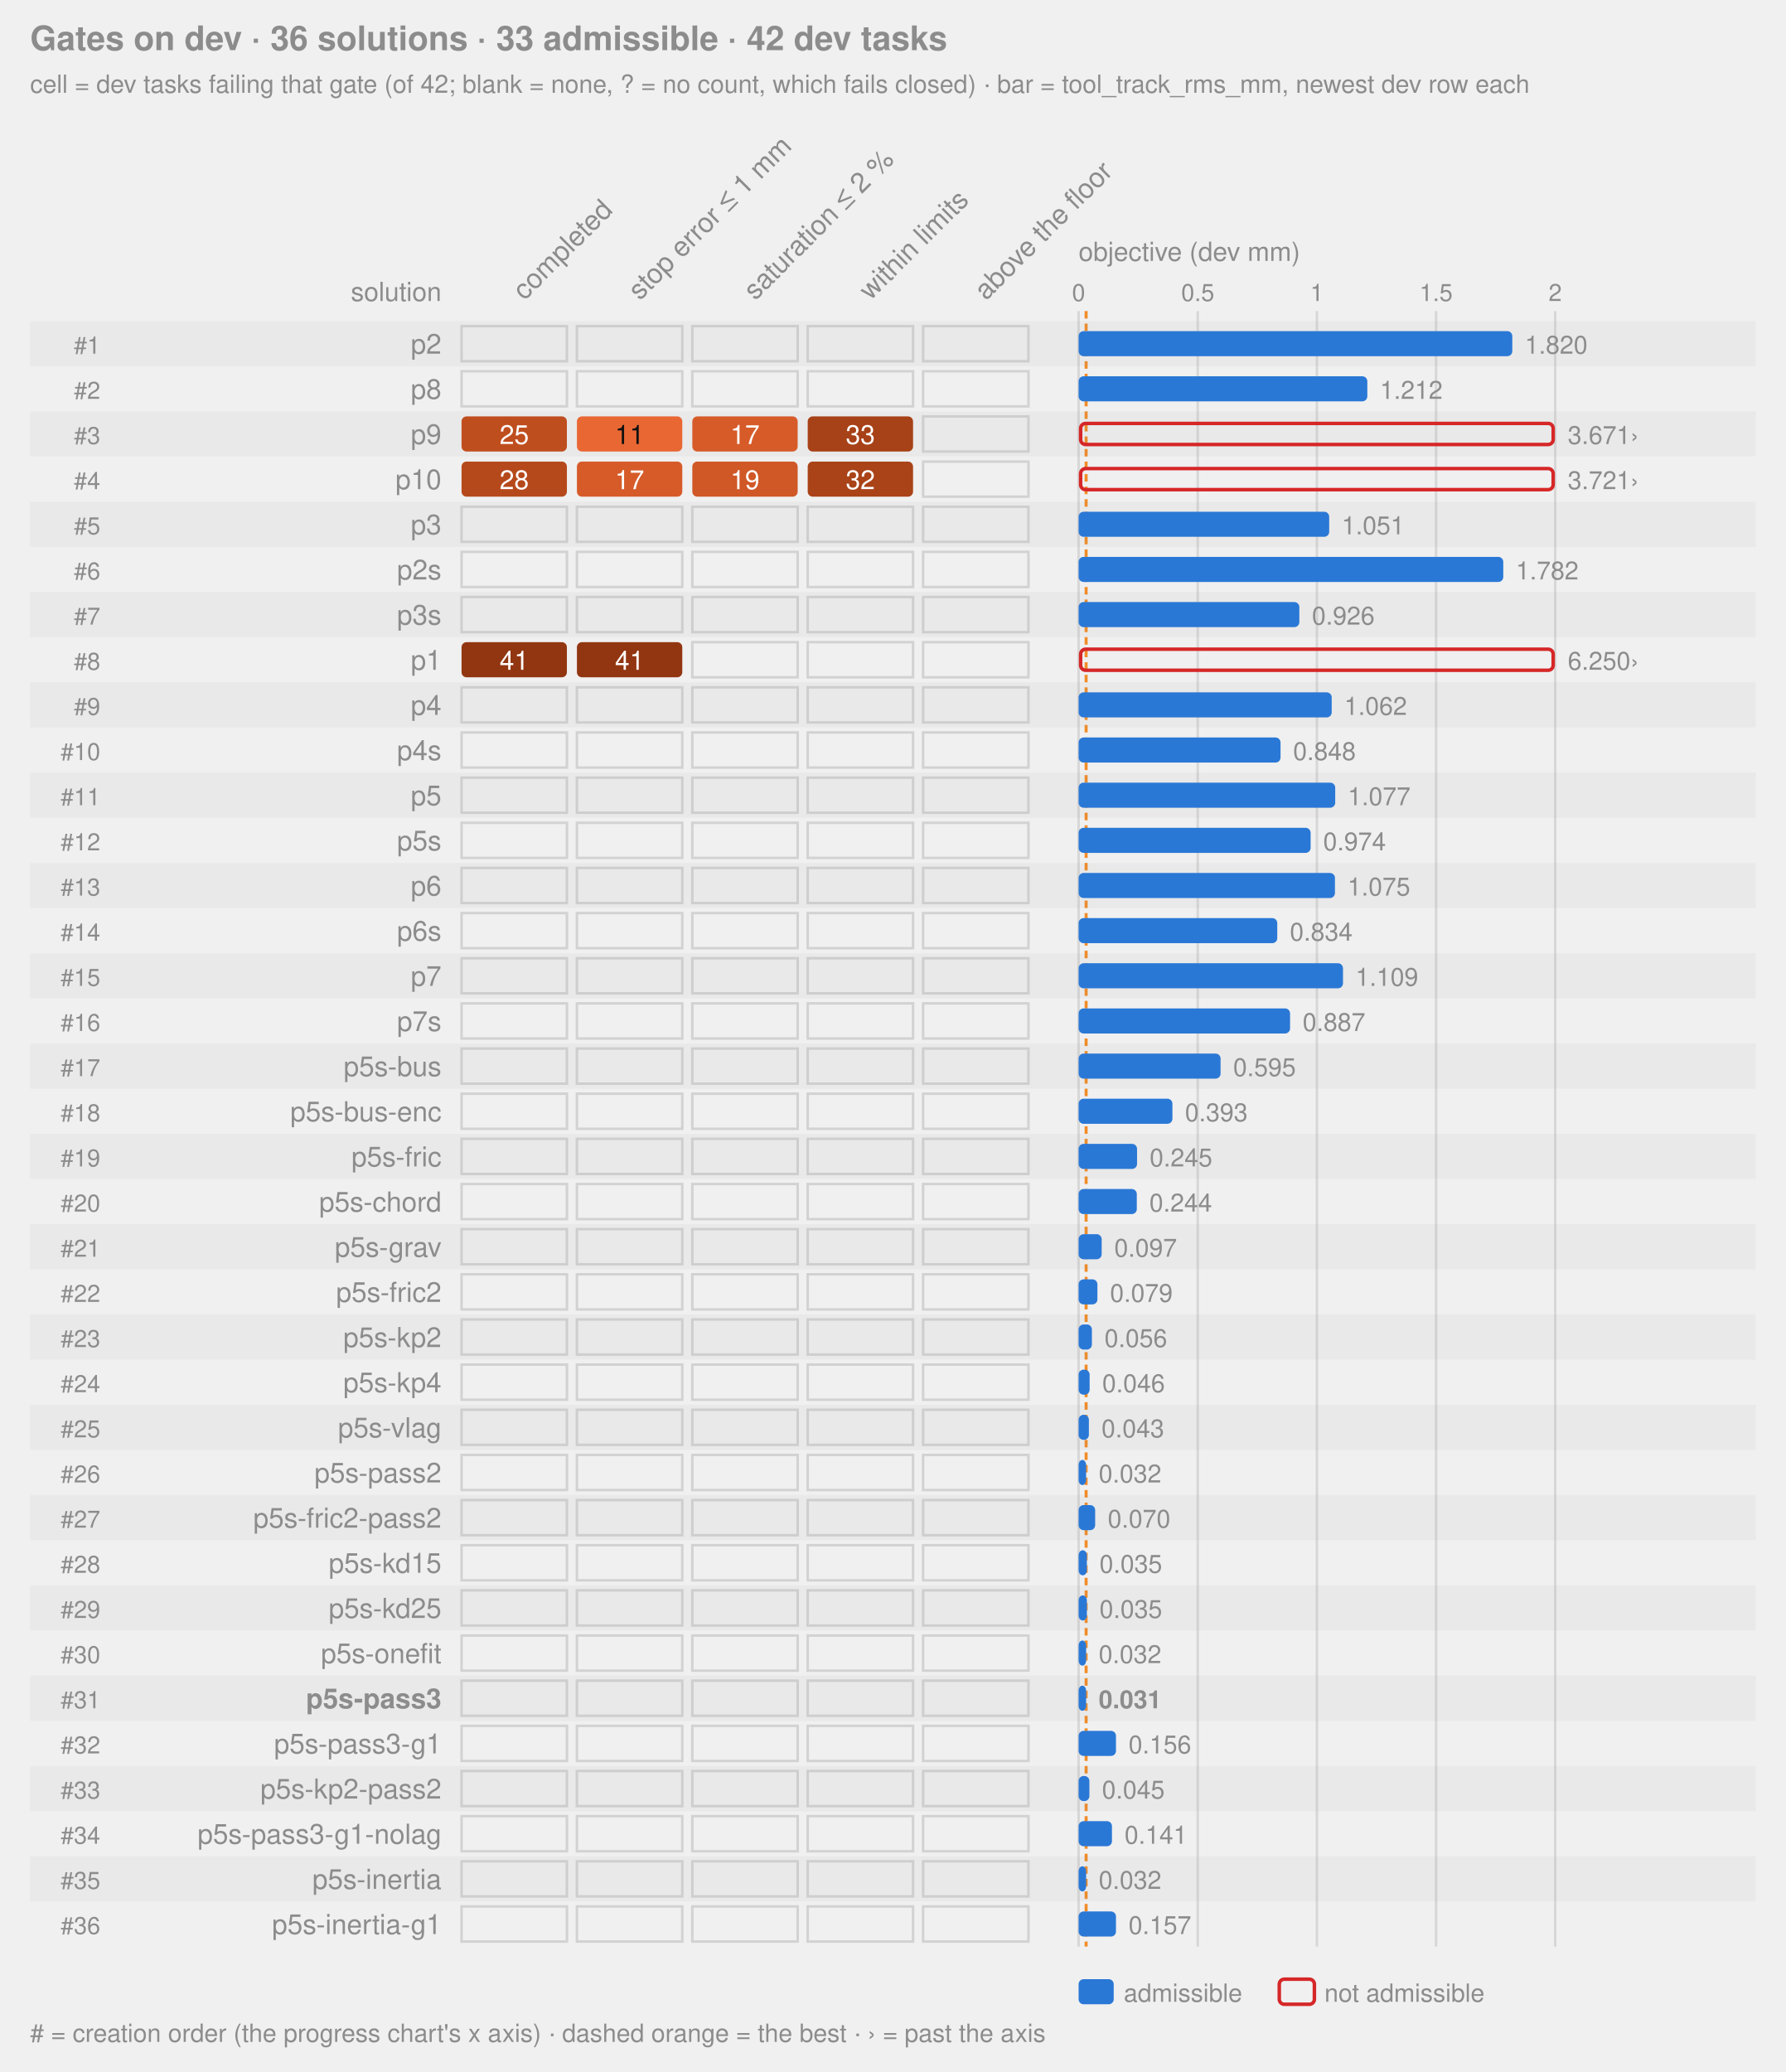
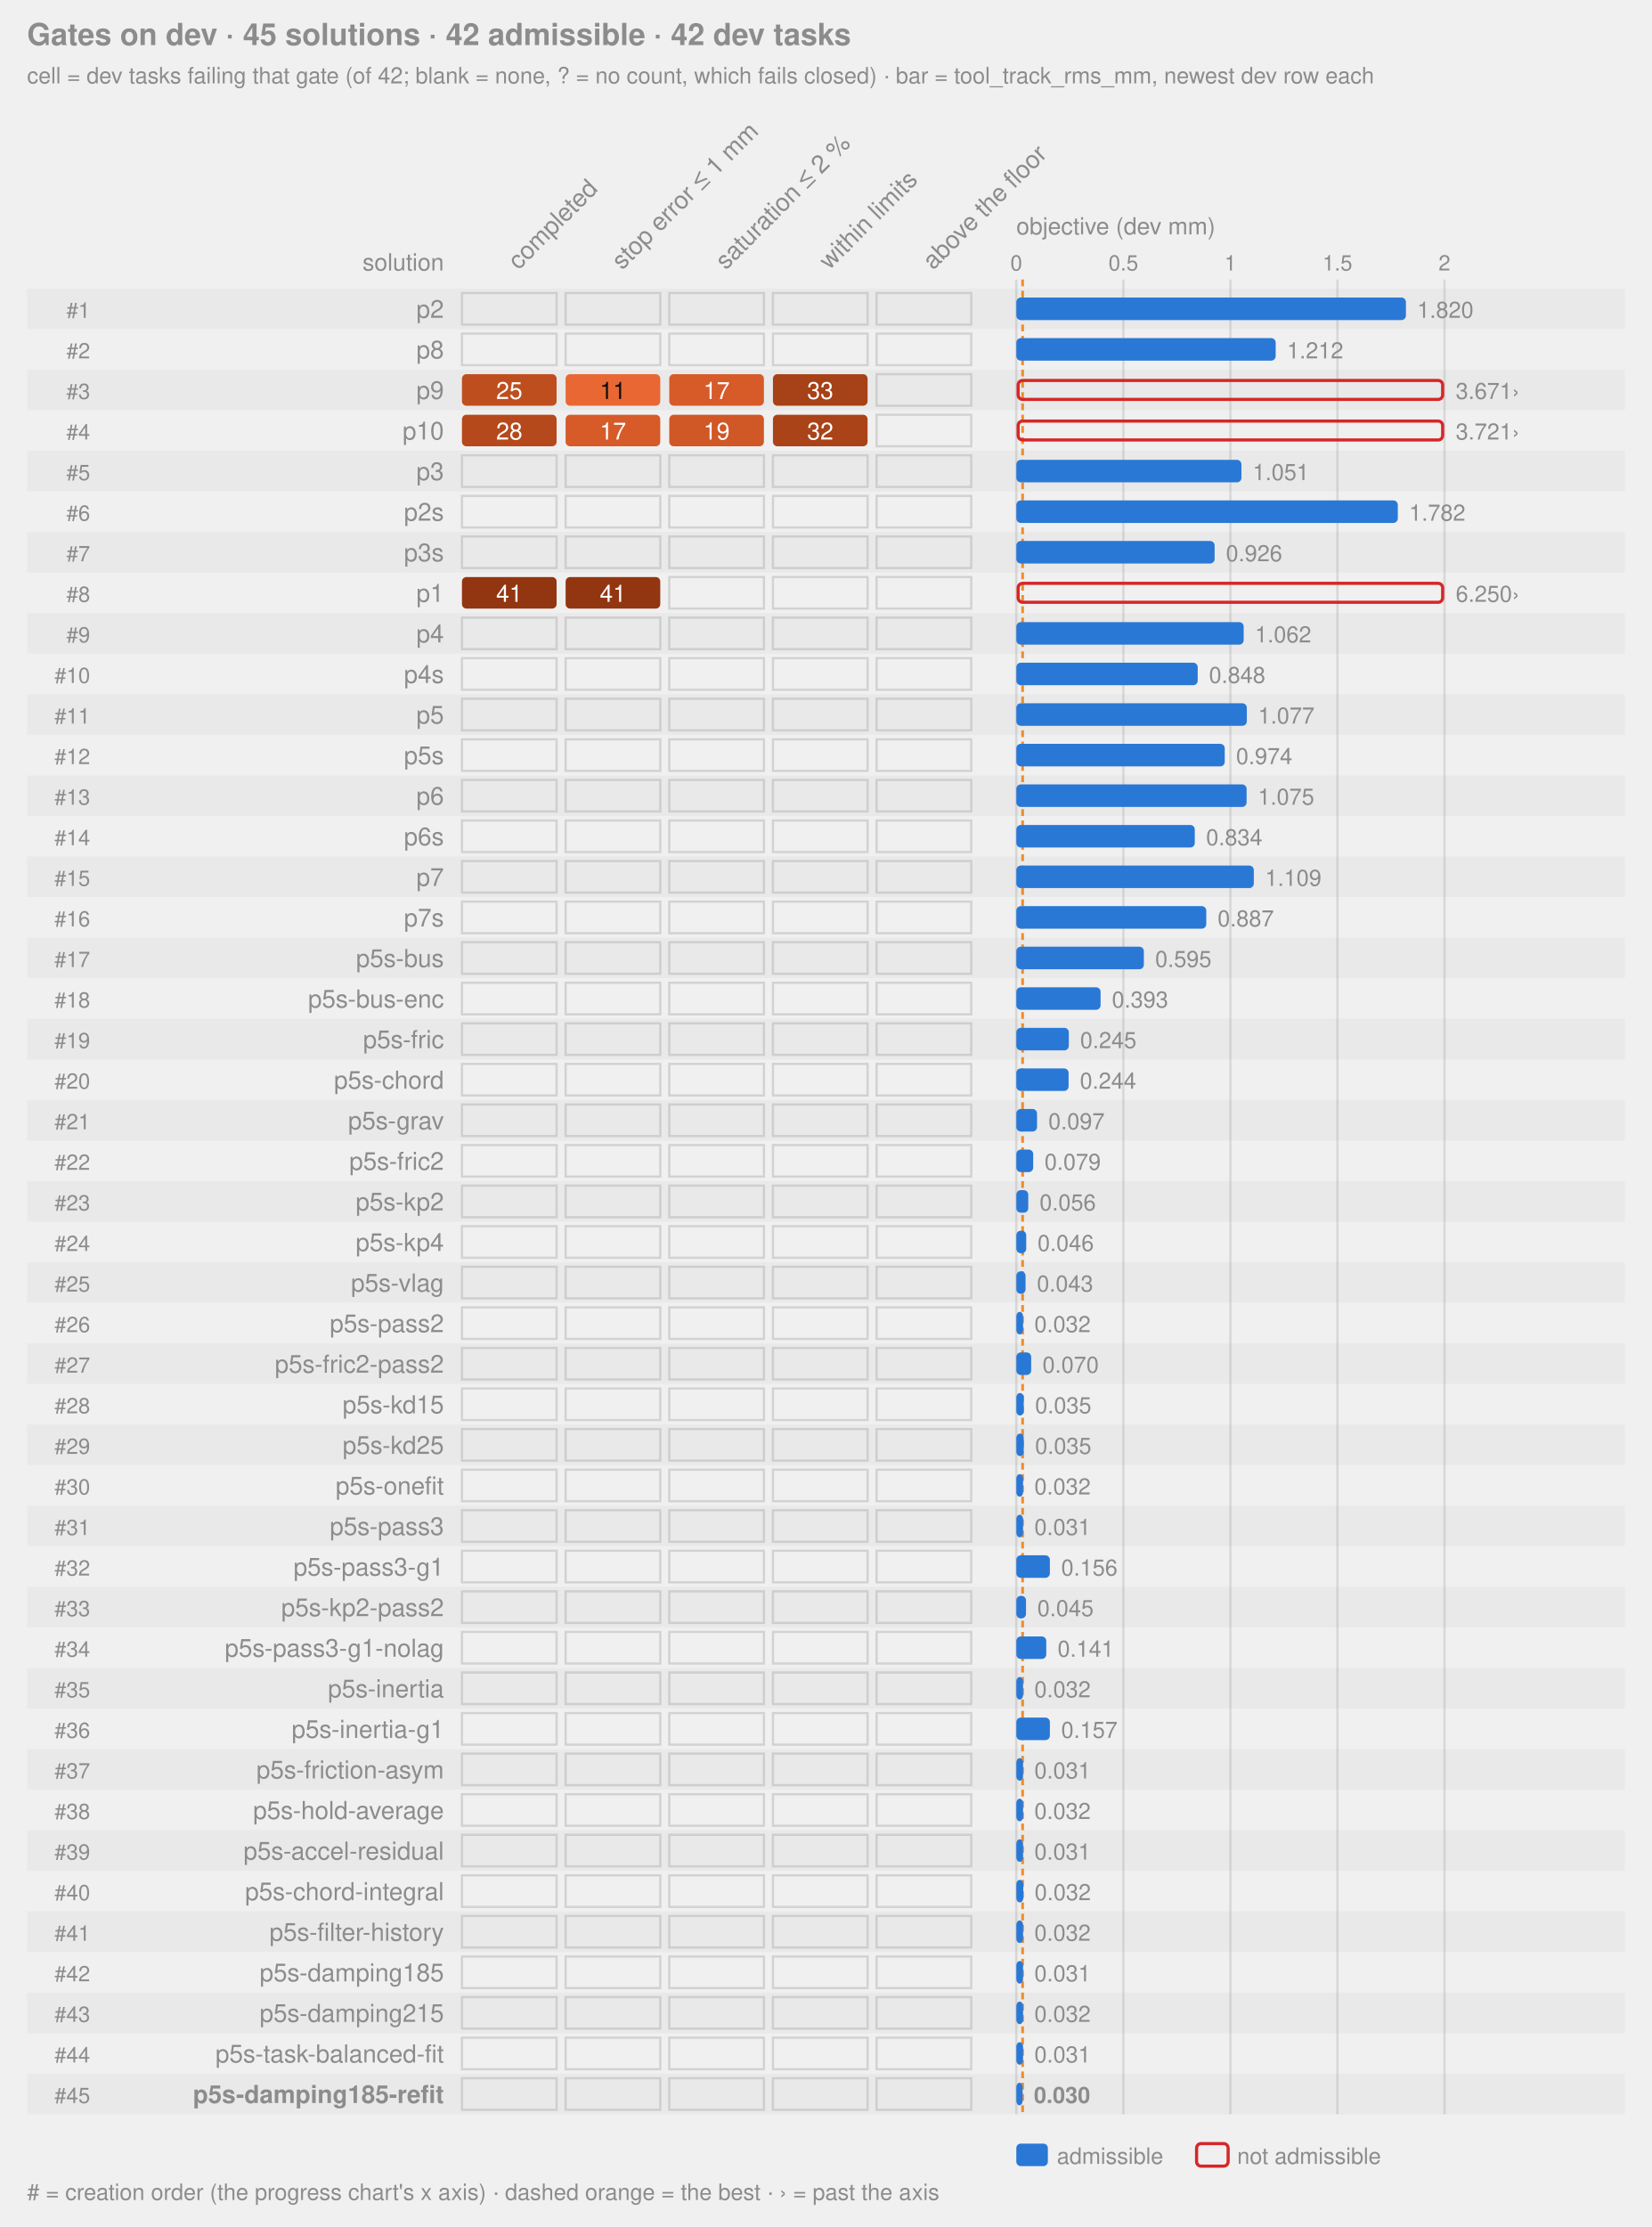
- <svg xmlns="http://www.w3.org/2000/svg" width="712" height="826" viewBox="0 0 712 826" font-family="system-ui, -apple-system, 'Segoe UI', Helvetica, Arial, sans-serif" font-size="11" fill="#8c8c8c" role="img" aria-label="Gates on dev · 36 solutions · 33 admissible · 42 dev tasks">
-   <text x="12.0" y="20.0" font-size="13.5" font-weight="600">Gates on dev · 36 solutions · 33 admissible · 42 dev tasks</text>
+ <svg xmlns="http://www.w3.org/2000/svg" width="733" height="988" viewBox="0 0 733 988" font-family="system-ui, -apple-system, 'Segoe UI', Helvetica, Arial, sans-serif" font-size="11" fill="#8c8c8c" role="img" aria-label="Gates on dev · 45 solutions · 42 admissible · 42 dev tasks">
+   <text x="12.0" y="20.0" font-size="13.5" font-weight="600">Gates on dev · 45 solutions · 42 admissible · 42 dev tasks</text>
  <text x="12.0" y="37.0" font-size="10">cell = dev tasks failing that gate (of 42; blank = none, ? = no count, which fails closed) · bar = tool_track_rms_mm, newest dev row each</text>
-   <g transform="translate(209.0 120.0) rotate(-45)">
+   <g transform="translate(230.0 120.0) rotate(-45)">
    <text x="0" y="0">completed</text>
  </g>
-   <g transform="translate(255.0 120.0) rotate(-45)">
+   <g transform="translate(276.0 120.0) rotate(-45)">
    <text x="0" y="0">stop error ≤ 1 mm</text>
  </g>
-   <g transform="translate(301.0 120.0) rotate(-45)">
+   <g transform="translate(322.0 120.0) rotate(-45)">
    <text x="0" y="0">saturation ≤ 2 %</text>
  </g>
-   <g transform="translate(347.0 120.0) rotate(-45)">
+   <g transform="translate(368.0 120.0) rotate(-45)">
    <text x="0" y="0">within limits</text>
  </g>
-   <g transform="translate(393.0 120.0) rotate(-45)">
+   <g transform="translate(414.0 120.0) rotate(-45)">
    <text x="0" y="0">above the floor</text>
  </g>
-   <text x="176.0" y="120.0" font-size="10.5" text-anchor="end">solution</text>
-   <text x="430.0" y="104.0" font-size="10.5">objective (dev mm)</text>
-   <line x1="430.0" x2="430.0" y1="124.0" y2="776.0" stroke="#8c8c8c" stroke-opacity="0.25" />
-   <text x="430.0" y="120.0" font-size="9.5" text-anchor="middle">0</text>
-   <line x1="477.5" x2="477.5" y1="124.0" y2="776.0" stroke="#8c8c8c" stroke-opacity="0.25" />
-   <text x="477.5" y="120.0" font-size="9.5" text-anchor="middle">0.5</text>
-   <line x1="525.0" x2="525.0" y1="124.0" y2="776.0" stroke="#8c8c8c" stroke-opacity="0.25" />
-   <text x="525.0" y="120.0" font-size="9.5" text-anchor="middle">1</text>
-   <line x1="572.5" x2="572.5" y1="124.0" y2="776.0" stroke="#8c8c8c" stroke-opacity="0.25" />
-   <text x="572.5" y="120.0" font-size="9.5" text-anchor="middle">1.5</text>
-   <line x1="620.0" x2="620.0" y1="124.0" y2="776.0" stroke="#8c8c8c" stroke-opacity="0.25" />
-   <text x="620.0" y="120.0" font-size="9.5" text-anchor="middle">2</text>
-   <line x1="433.0" x2="433.0" y1="124.0" y2="776.0" stroke="#f28c28" stroke-width="1.2" stroke-dasharray="3 2" />
-   <rect x="12.0" y="128" width="688" height="18" fill="#8c8c8c" fill-opacity="0.07" />
+   <text x="197.0" y="120.0" font-size="10.5" text-anchor="end">solution</text>
+   <text x="451.0" y="104.0" font-size="10.5">objective (dev mm)</text>
+   <line x1="451.0" x2="451.0" y1="124.0" y2="938.0" stroke="#8c8c8c" stroke-opacity="0.25" />
+   <text x="451.0" y="120.0" font-size="9.5" text-anchor="middle">0</text>
+   <line x1="498.5" x2="498.5" y1="124.0" y2="938.0" stroke="#8c8c8c" stroke-opacity="0.25" />
+   <text x="498.5" y="120.0" font-size="9.5" text-anchor="middle">0.5</text>
+   <line x1="546.0" x2="546.0" y1="124.0" y2="938.0" stroke="#8c8c8c" stroke-opacity="0.25" />
+   <text x="546.0" y="120.0" font-size="9.5" text-anchor="middle">1</text>
+   <line x1="593.5" x2="593.5" y1="124.0" y2="938.0" stroke="#8c8c8c" stroke-opacity="0.25" />
+   <text x="593.5" y="120.0" font-size="9.5" text-anchor="middle">1.5</text>
+   <line x1="641.0" x2="641.0" y1="124.0" y2="938.0" stroke="#8c8c8c" stroke-opacity="0.25" />
+   <text x="641.0" y="120.0" font-size="9.5" text-anchor="middle">2</text>
+   <line x1="453.8" x2="453.8" y1="124.0" y2="938.0" stroke="#f28c28" stroke-width="1.2" stroke-dasharray="3 2" />
+   <rect x="12.0" y="128" width="709" height="18" fill="#8c8c8c" fill-opacity="0.07" />
  <text x="40.0" y="141.0" font-size="9.5" text-anchor="end">#1</text>
-   <text x="176.0" y="141.0" text-anchor="end">p2</text>
-   <rect x="430" y="132" width="172.9" height="10" rx="2" fill="#2a78d6" />
-   <text x="607.9" y="141.0" font-size="10">1.820</text>
+   <text x="197.0" y="141.0" text-anchor="end">p2</text>
+   <rect x="451" y="132" width="172.9" height="10" rx="2" fill="#2a78d6" />
+   <text x="628.9" y="141.0" font-size="10">1.820</text>
  <text x="40.0" y="159.0" font-size="9.5" text-anchor="end">#2</text>
-   <text x="176.0" y="159.0" text-anchor="end">p8</text>
-   <rect x="430" y="150" width="115.1" height="10" rx="2" fill="#2a78d6" />
-   <text x="550.1" y="159.0" font-size="10">1.212</text>
-   <rect x="12.0" y="164" width="688" height="18" fill="#8c8c8c" fill-opacity="0.07" />
+   <text x="197.0" y="159.0" text-anchor="end">p8</text>
+   <rect x="451" y="150" width="115.1" height="10" rx="2" fill="#2a78d6" />
+   <text x="571.1" y="159.0" font-size="10">1.212</text>
+   <rect x="12.0" y="164" width="709" height="18" fill="#8c8c8c" fill-opacity="0.07" />
  <text x="40.0" y="177.0" font-size="9.5" text-anchor="end">#3</text>
-   <text x="176.0" y="177.0" text-anchor="end">p9</text>
-   <g>
-     <rect x="184" y="166" width="42" height="14" rx="2" fill="#bf4e1e" />
-     <text x="205.0" y="177.0" fill="#ffffff" font-size="10.5" text-anchor="middle">25</text>
-   </g>
-   <g>
-     <rect x="230" y="166" width="42" height="14" rx="2" fill="#e96733" />
-     <text x="251.0" y="177.0" fill="#111111" font-size="10.5" text-anchor="middle">11</text>
-   </g>
-   <g>
-     <rect x="276" y="166" width="42" height="14" rx="2" fill="#d65b29" />
-     <text x="297.0" y="177.0" fill="#ffffff" font-size="10.5" text-anchor="middle">17</text>
-   </g>
-   <g>
-     <rect x="322" y="166" width="42" height="14" rx="2" fill="#a74117" />
-     <text x="343.0" y="177.0" fill="#ffffff" font-size="10.5" text-anchor="middle">33</text>
-   </g>
-   <rect x="430.8" y="168.8" width="188.4" height="8.4" rx="2" fill="none" stroke="#d62728" stroke-width="1.4" />
-   <text x="625.0" y="177.0" font-size="10">3.671›</text>
+   <text x="197.0" y="177.0" text-anchor="end">p9</text>
+   <g>
+     <rect x="205" y="166" width="42" height="14" rx="2" fill="#bf4e1e" />
+     <text x="226.0" y="177.0" fill="#ffffff" font-size="10.5" text-anchor="middle">25</text>
+   </g>
+   <g>
+     <rect x="251" y="166" width="42" height="14" rx="2" fill="#e96733" />
+     <text x="272.0" y="177.0" fill="#111111" font-size="10.5" text-anchor="middle">11</text>
+   </g>
+   <g>
+     <rect x="297" y="166" width="42" height="14" rx="2" fill="#d65b29" />
+     <text x="318.0" y="177.0" fill="#ffffff" font-size="10.5" text-anchor="middle">17</text>
+   </g>
+   <g>
+     <rect x="343" y="166" width="42" height="14" rx="2" fill="#a74117" />
+     <text x="364.0" y="177.0" fill="#ffffff" font-size="10.5" text-anchor="middle">33</text>
+   </g>
+   <rect x="451.8" y="168.8" width="188.4" height="8.4" rx="2" fill="none" stroke="#d62728" stroke-width="1.4" />
+   <text x="646.0" y="177.0" font-size="10">3.671›</text>
  <text x="40.0" y="195.0" font-size="9.5" text-anchor="end">#4</text>
-   <text x="176.0" y="195.0" text-anchor="end">p10</text>
-   <g>
-     <rect x="184" y="184" width="42" height="14" rx="2" fill="#b6491b" />
-     <text x="205.0" y="195.0" fill="#ffffff" font-size="10.5" text-anchor="middle">28</text>
-   </g>
-   <g>
-     <rect x="230" y="184" width="42" height="14" rx="2" fill="#d65b29" />
-     <text x="251.0" y="195.0" fill="#ffffff" font-size="10.5" text-anchor="middle">17</text>
-   </g>
-   <g>
-     <rect x="276" y="184" width="42" height="14" rx="2" fill="#d05726" />
-     <text x="297.0" y="195.0" fill="#ffffff" font-size="10.5" text-anchor="middle">19</text>
-   </g>
-   <g>
-     <rect x="322" y="184" width="42" height="14" rx="2" fill="#aa4318" />
-     <text x="343.0" y="195.0" fill="#ffffff" font-size="10.5" text-anchor="middle">32</text>
-   </g>
-   <rect x="430.8" y="186.8" width="188.4" height="8.4" rx="2" fill="none" stroke="#d62728" stroke-width="1.4" />
-   <text x="625.0" y="195.0" font-size="10">3.721›</text>
-   <rect x="12.0" y="200" width="688" height="18" fill="#8c8c8c" fill-opacity="0.07" />
+   <text x="197.0" y="195.0" text-anchor="end">p10</text>
+   <g>
+     <rect x="205" y="184" width="42" height="14" rx="2" fill="#b6491b" />
+     <text x="226.0" y="195.0" fill="#ffffff" font-size="10.5" text-anchor="middle">28</text>
+   </g>
+   <g>
+     <rect x="251" y="184" width="42" height="14" rx="2" fill="#d65b29" />
+     <text x="272.0" y="195.0" fill="#ffffff" font-size="10.5" text-anchor="middle">17</text>
+   </g>
+   <g>
+     <rect x="297" y="184" width="42" height="14" rx="2" fill="#d05726" />
+     <text x="318.0" y="195.0" fill="#ffffff" font-size="10.5" text-anchor="middle">19</text>
+   </g>
+   <g>
+     <rect x="343" y="184" width="42" height="14" rx="2" fill="#aa4318" />
+     <text x="364.0" y="195.0" fill="#ffffff" font-size="10.5" text-anchor="middle">32</text>
+   </g>
+   <rect x="451.8" y="186.8" width="188.4" height="8.4" rx="2" fill="none" stroke="#d62728" stroke-width="1.4" />
+   <text x="646.0" y="195.0" font-size="10">3.721›</text>
+   <rect x="12.0" y="200" width="709" height="18" fill="#8c8c8c" fill-opacity="0.07" />
  <text x="40.0" y="213.0" font-size="9.5" text-anchor="end">#5</text>
-   <text x="176.0" y="213.0" text-anchor="end">p3</text>
-   <rect x="430" y="204" width="99.9" height="10" rx="2" fill="#2a78d6" />
-   <text x="534.9" y="213.0" font-size="10">1.051</text>
+   <text x="197.0" y="213.0" text-anchor="end">p3</text>
+   <rect x="451" y="204" width="99.9" height="10" rx="2" fill="#2a78d6" />
+   <text x="555.9" y="213.0" font-size="10">1.051</text>
  <text x="40.0" y="231.0" font-size="9.5" text-anchor="end">#6</text>
-   <text x="176.0" y="231.0" text-anchor="end">p2s</text>
-   <rect x="430" y="222" width="169.3" height="10" rx="2" fill="#2a78d6" />
-   <text x="604.3" y="231.0" font-size="10">1.782</text>
-   <rect x="12.0" y="236" width="688" height="18" fill="#8c8c8c" fill-opacity="0.07" />
+   <text x="197.0" y="231.0" text-anchor="end">p2s</text>
+   <rect x="451" y="222" width="169.3" height="10" rx="2" fill="#2a78d6" />
+   <text x="625.3" y="231.0" font-size="10">1.782</text>
+   <rect x="12.0" y="236" width="709" height="18" fill="#8c8c8c" fill-opacity="0.07" />
  <text x="40.0" y="249.0" font-size="9.5" text-anchor="end">#7</text>
-   <text x="176.0" y="249.0" text-anchor="end">p3s</text>
-   <rect x="430" y="240" width="88.0" height="10" rx="2" fill="#2a78d6" />
-   <text x="523.0" y="249.0" font-size="10">0.926</text>
+   <text x="197.0" y="249.0" text-anchor="end">p3s</text>
+   <rect x="451" y="240" width="88.0" height="10" rx="2" fill="#2a78d6" />
+   <text x="544.0" y="249.0" font-size="10">0.926</text>
  <text x="40.0" y="267.0" font-size="9.5" text-anchor="end">#8</text>
-   <text x="176.0" y="267.0" text-anchor="end">p1</text>
-   <g>
-     <rect x="184" y="256" width="42" height="14" rx="2" fill="#923611" />
-     <text x="205.0" y="267.0" fill="#ffffff" font-size="10.5" text-anchor="middle">41</text>
-   </g>
-   <g>
-     <rect x="230" y="256" width="42" height="14" rx="2" fill="#923611" />
-     <text x="251.0" y="267.0" fill="#ffffff" font-size="10.5" text-anchor="middle">41</text>
-   </g>
-   <rect x="430.8" y="258.8" width="188.4" height="8.4" rx="2" fill="none" stroke="#d62728" stroke-width="1.4" />
-   <text x="625.0" y="267.0" font-size="10">6.250›</text>
-   <rect x="12.0" y="272" width="688" height="18" fill="#8c8c8c" fill-opacity="0.07" />
+   <text x="197.0" y="267.0" text-anchor="end">p1</text>
+   <g>
+     <rect x="205" y="256" width="42" height="14" rx="2" fill="#923611" />
+     <text x="226.0" y="267.0" fill="#ffffff" font-size="10.5" text-anchor="middle">41</text>
+   </g>
+   <g>
+     <rect x="251" y="256" width="42" height="14" rx="2" fill="#923611" />
+     <text x="272.0" y="267.0" fill="#ffffff" font-size="10.5" text-anchor="middle">41</text>
+   </g>
+   <rect x="451.8" y="258.8" width="188.4" height="8.4" rx="2" fill="none" stroke="#d62728" stroke-width="1.4" />
+   <text x="646.0" y="267.0" font-size="10">6.250›</text>
+   <rect x="12.0" y="272" width="709" height="18" fill="#8c8c8c" fill-opacity="0.07" />
  <text x="40.0" y="285.0" font-size="9.5" text-anchor="end">#9</text>
-   <text x="176.0" y="285.0" text-anchor="end">p4</text>
-   <rect x="430" y="276" width="100.9" height="10" rx="2" fill="#2a78d6" />
-   <text x="535.9" y="285.0" font-size="10">1.062</text>
+   <text x="197.0" y="285.0" text-anchor="end">p4</text>
+   <rect x="451" y="276" width="100.9" height="10" rx="2" fill="#2a78d6" />
+   <text x="556.9" y="285.0" font-size="10">1.062</text>
  <text x="40.0" y="303.0" font-size="9.5" text-anchor="end">#10</text>
-   <text x="176.0" y="303.0" text-anchor="end">p4s</text>
-   <rect x="430" y="294" width="80.5" height="10" rx="2" fill="#2a78d6" />
-   <text x="515.5" y="303.0" font-size="10">0.848</text>
-   <rect x="12.0" y="308" width="688" height="18" fill="#8c8c8c" fill-opacity="0.07" />
+   <text x="197.0" y="303.0" text-anchor="end">p4s</text>
+   <rect x="451" y="294" width="80.5" height="10" rx="2" fill="#2a78d6" />
+   <text x="536.5" y="303.0" font-size="10">0.848</text>
+   <rect x="12.0" y="308" width="709" height="18" fill="#8c8c8c" fill-opacity="0.07" />
  <text x="40.0" y="321.0" font-size="9.5" text-anchor="end">#11</text>
-   <text x="176.0" y="321.0" text-anchor="end">p5</text>
-   <rect x="430" y="312" width="102.3" height="10" rx="2" fill="#2a78d6" />
-   <text x="537.3" y="321.0" font-size="10">1.077</text>
+   <text x="197.0" y="321.0" text-anchor="end">p5</text>
+   <rect x="451" y="312" width="102.3" height="10" rx="2" fill="#2a78d6" />
+   <text x="558.3" y="321.0" font-size="10">1.077</text>
  <text x="40.0" y="339.0" font-size="9.5" text-anchor="end">#12</text>
-   <text x="176.0" y="339.0" text-anchor="end">p5s</text>
-   <rect x="430" y="330" width="92.5" height="10" rx="2" fill="#2a78d6" />
-   <text x="527.5" y="339.0" font-size="10">0.974</text>
-   <rect x="12.0" y="344" width="688" height="18" fill="#8c8c8c" fill-opacity="0.07" />
+   <text x="197.0" y="339.0" text-anchor="end">p5s</text>
+   <rect x="451" y="330" width="92.5" height="10" rx="2" fill="#2a78d6" />
+   <text x="548.5" y="339.0" font-size="10">0.974</text>
+   <rect x="12.0" y="344" width="709" height="18" fill="#8c8c8c" fill-opacity="0.07" />
  <text x="40.0" y="357.0" font-size="9.5" text-anchor="end">#13</text>
-   <text x="176.0" y="357.0" text-anchor="end">p6</text>
-   <rect x="430" y="348" width="102.2" height="10" rx="2" fill="#2a78d6" />
-   <text x="537.2" y="357.0" font-size="10">1.075</text>
+   <text x="197.0" y="357.0" text-anchor="end">p6</text>
+   <rect x="451" y="348" width="102.2" height="10" rx="2" fill="#2a78d6" />
+   <text x="558.2" y="357.0" font-size="10">1.075</text>
  <text x="40.0" y="375.0" font-size="9.5" text-anchor="end">#14</text>
-   <text x="176.0" y="375.0" text-anchor="end">p6s</text>
-   <rect x="430" y="366" width="79.2" height="10" rx="2" fill="#2a78d6" />
-   <text x="514.2" y="375.0" font-size="10">0.834</text>
-   <rect x="12.0" y="380" width="688" height="18" fill="#8c8c8c" fill-opacity="0.07" />
+   <text x="197.0" y="375.0" text-anchor="end">p6s</text>
+   <rect x="451" y="366" width="79.2" height="10" rx="2" fill="#2a78d6" />
+   <text x="535.2" y="375.0" font-size="10">0.834</text>
+   <rect x="12.0" y="380" width="709" height="18" fill="#8c8c8c" fill-opacity="0.07" />
  <text x="40.0" y="393.0" font-size="9.5" text-anchor="end">#15</text>
-   <text x="176.0" y="393.0" text-anchor="end">p7</text>
-   <rect x="430" y="384" width="105.4" height="10" rx="2" fill="#2a78d6" />
-   <text x="540.4" y="393.0" font-size="10">1.109</text>
+   <text x="197.0" y="393.0" text-anchor="end">p7</text>
+   <rect x="451" y="384" width="105.4" height="10" rx="2" fill="#2a78d6" />
+   <text x="561.4" y="393.0" font-size="10">1.109</text>
  <text x="40.0" y="411.0" font-size="9.5" text-anchor="end">#16</text>
-   <text x="176.0" y="411.0" text-anchor="end">p7s</text>
-   <rect x="430" y="402" width="84.3" height="10" rx="2" fill="#2a78d6" />
-   <text x="519.3" y="411.0" font-size="10">0.887</text>
-   <rect x="12.0" y="416" width="688" height="18" fill="#8c8c8c" fill-opacity="0.07" />
+   <text x="197.0" y="411.0" text-anchor="end">p7s</text>
+   <rect x="451" y="402" width="84.3" height="10" rx="2" fill="#2a78d6" />
+   <text x="540.3" y="411.0" font-size="10">0.887</text>
+   <rect x="12.0" y="416" width="709" height="18" fill="#8c8c8c" fill-opacity="0.07" />
  <text x="40.0" y="429.0" font-size="9.5" text-anchor="end">#17</text>
-   <text x="176.0" y="429.0" text-anchor="end">p5s-bus</text>
-   <rect x="430" y="420" width="56.6" height="10" rx="2" fill="#2a78d6" />
-   <text x="491.6" y="429.0" font-size="10">0.595</text>
+   <text x="197.0" y="429.0" text-anchor="end">p5s-bus</text>
+   <rect x="451" y="420" width="56.6" height="10" rx="2" fill="#2a78d6" />
+   <text x="512.6" y="429.0" font-size="10">0.595</text>
  <text x="40.0" y="447.0" font-size="9.5" text-anchor="end">#18</text>
-   <text x="176.0" y="447.0" text-anchor="end">p5s-bus-enc</text>
-   <rect x="430" y="438" width="37.4" height="10" rx="2" fill="#2a78d6" />
-   <text x="472.4" y="447.0" font-size="10">0.393</text>
-   <rect x="12.0" y="452" width="688" height="18" fill="#8c8c8c" fill-opacity="0.07" />
+   <text x="197.0" y="447.0" text-anchor="end">p5s-bus-enc</text>
+   <rect x="451" y="438" width="37.4" height="10" rx="2" fill="#2a78d6" />
+   <text x="493.4" y="447.0" font-size="10">0.393</text>
+   <rect x="12.0" y="452" width="709" height="18" fill="#8c8c8c" fill-opacity="0.07" />
  <text x="40.0" y="465.0" font-size="9.5" text-anchor="end">#19</text>
-   <text x="176.0" y="465.0" text-anchor="end">p5s-fric</text>
-   <rect x="430" y="456" width="23.3" height="10" rx="2" fill="#2a78d6" />
-   <text x="458.3" y="465.0" font-size="10">0.245</text>
+   <text x="197.0" y="465.0" text-anchor="end">p5s-fric</text>
+   <rect x="451" y="456" width="23.3" height="10" rx="2" fill="#2a78d6" />
+   <text x="479.3" y="465.0" font-size="10">0.245</text>
  <text x="40.0" y="483.0" font-size="9.5" text-anchor="end">#20</text>
-   <text x="176.0" y="483.0" text-anchor="end">p5s-chord</text>
-   <rect x="430" y="474" width="23.2" height="10" rx="2" fill="#2a78d6" />
-   <text x="458.2" y="483.0" font-size="10">0.244</text>
-   <rect x="12.0" y="488" width="688" height="18" fill="#8c8c8c" fill-opacity="0.07" />
+   <text x="197.0" y="483.0" text-anchor="end">p5s-chord</text>
+   <rect x="451" y="474" width="23.2" height="10" rx="2" fill="#2a78d6" />
+   <text x="479.2" y="483.0" font-size="10">0.244</text>
+   <rect x="12.0" y="488" width="709" height="18" fill="#8c8c8c" fill-opacity="0.07" />
  <text x="40.0" y="501.0" font-size="9.5" text-anchor="end">#21</text>
-   <text x="176.0" y="501.0" text-anchor="end">p5s-grav</text>
-   <rect x="430" y="492" width="9.2" height="10" rx="2" fill="#2a78d6" />
-   <text x="444.2" y="501.0" font-size="10">0.097</text>
+   <text x="197.0" y="501.0" text-anchor="end">p5s-grav</text>
+   <rect x="451" y="492" width="9.2" height="10" rx="2" fill="#2a78d6" />
+   <text x="465.2" y="501.0" font-size="10">0.097</text>
  <text x="40.0" y="519.0" font-size="9.5" text-anchor="end">#22</text>
-   <text x="176.0" y="519.0" text-anchor="end">p5s-fric2</text>
-   <rect x="430" y="510" width="7.5" height="10" rx="2" fill="#2a78d6" />
-   <text x="442.5" y="519.0" font-size="10">0.079</text>
-   <rect x="12.0" y="524" width="688" height="18" fill="#8c8c8c" fill-opacity="0.07" />
+   <text x="197.0" y="519.0" text-anchor="end">p5s-fric2</text>
+   <rect x="451" y="510" width="7.5" height="10" rx="2" fill="#2a78d6" />
+   <text x="463.5" y="519.0" font-size="10">0.079</text>
+   <rect x="12.0" y="524" width="709" height="18" fill="#8c8c8c" fill-opacity="0.07" />
  <text x="40.0" y="537.0" font-size="9.5" text-anchor="end">#23</text>
-   <text x="176.0" y="537.0" text-anchor="end">p5s-kp2</text>
-   <rect x="430" y="528" width="5.3" height="10" rx="2" fill="#2a78d6" />
-   <text x="440.3" y="537.0" font-size="10">0.056</text>
+   <text x="197.0" y="537.0" text-anchor="end">p5s-kp2</text>
+   <rect x="451" y="528" width="5.3" height="10" rx="2" fill="#2a78d6" />
+   <text x="461.3" y="537.0" font-size="10">0.056</text>
  <text x="40.0" y="555.0" font-size="9.5" text-anchor="end">#24</text>
-   <text x="176.0" y="555.0" text-anchor="end">p5s-kp4</text>
-   <rect x="430" y="546" width="4.4" height="10" rx="2" fill="#2a78d6" />
-   <text x="439.4" y="555.0" font-size="10">0.046</text>
-   <rect x="12.0" y="560" width="688" height="18" fill="#8c8c8c" fill-opacity="0.07" />
+   <text x="197.0" y="555.0" text-anchor="end">p5s-kp4</text>
+   <rect x="451" y="546" width="4.4" height="10" rx="2" fill="#2a78d6" />
+   <text x="460.4" y="555.0" font-size="10">0.046</text>
+   <rect x="12.0" y="560" width="709" height="18" fill="#8c8c8c" fill-opacity="0.07" />
  <text x="40.0" y="573.0" font-size="9.5" text-anchor="end">#25</text>
-   <text x="176.0" y="573.0" text-anchor="end">p5s-vlag</text>
-   <rect x="430" y="564" width="4.1" height="10" rx="2" fill="#2a78d6" />
-   <text x="439.1" y="573.0" font-size="10">0.043</text>
+   <text x="197.0" y="573.0" text-anchor="end">p5s-vlag</text>
+   <rect x="451" y="564" width="4.1" height="10" rx="2" fill="#2a78d6" />
+   <text x="460.1" y="573.0" font-size="10">0.043</text>
  <text x="40.0" y="591.0" font-size="9.5" text-anchor="end">#26</text>
-   <text x="176.0" y="591.0" text-anchor="end">p5s-pass2</text>
-   <rect x="430" y="582" width="3.0" height="10" rx="2" fill="#2a78d6" />
-   <text x="438.0" y="591.0" font-size="10">0.032</text>
-   <rect x="12.0" y="596" width="688" height="18" fill="#8c8c8c" fill-opacity="0.07" />
+   <text x="197.0" y="591.0" text-anchor="end">p5s-pass2</text>
+   <rect x="451" y="582" width="3.0" height="10" rx="2" fill="#2a78d6" />
+   <text x="459.0" y="591.0" font-size="10">0.032</text>
+   <rect x="12.0" y="596" width="709" height="18" fill="#8c8c8c" fill-opacity="0.07" />
  <text x="40.0" y="609.0" font-size="9.5" text-anchor="end">#27</text>
-   <text x="176.0" y="609.0" text-anchor="end">p5s-fric2-pass2</text>
-   <rect x="430" y="600" width="6.6" height="10" rx="2" fill="#2a78d6" />
-   <text x="441.6" y="609.0" font-size="10">0.070</text>
+   <text x="197.0" y="609.0" text-anchor="end">p5s-fric2-pass2</text>
+   <rect x="451" y="600" width="6.6" height="10" rx="2" fill="#2a78d6" />
+   <text x="462.6" y="609.0" font-size="10">0.070</text>
  <text x="40.0" y="627.0" font-size="9.5" text-anchor="end">#28</text>
-   <text x="176.0" y="627.0" text-anchor="end">p5s-kd15</text>
-   <rect x="430" y="618" width="3.3" height="10" rx="2" fill="#2a78d6" />
-   <text x="438.3" y="627.0" font-size="10">0.035</text>
-   <rect x="12.0" y="632" width="688" height="18" fill="#8c8c8c" fill-opacity="0.07" />
+   <text x="197.0" y="627.0" text-anchor="end">p5s-kd15</text>
+   <rect x="451" y="618" width="3.3" height="10" rx="2" fill="#2a78d6" />
+   <text x="459.3" y="627.0" font-size="10">0.035</text>
+   <rect x="12.0" y="632" width="709" height="18" fill="#8c8c8c" fill-opacity="0.07" />
  <text x="40.0" y="645.0" font-size="9.5" text-anchor="end">#29</text>
-   <text x="176.0" y="645.0" text-anchor="end">p5s-kd25</text>
-   <rect x="430" y="636" width="3.3" height="10" rx="2" fill="#2a78d6" />
-   <text x="438.3" y="645.0" font-size="10">0.035</text>
+   <text x="197.0" y="645.0" text-anchor="end">p5s-kd25</text>
+   <rect x="451" y="636" width="3.3" height="10" rx="2" fill="#2a78d6" />
+   <text x="459.3" y="645.0" font-size="10">0.035</text>
  <text x="40.0" y="663.0" font-size="9.5" text-anchor="end">#30</text>
-   <text x="176.0" y="663.0" text-anchor="end">p5s-onefit</text>
-   <rect x="430" y="654" width="3.0" height="10" rx="2" fill="#2a78d6" />
-   <text x="438.0" y="663.0" font-size="10">0.032</text>
-   <rect x="12.0" y="668" width="688" height="18" fill="#8c8c8c" fill-opacity="0.07" />
+   <text x="197.0" y="663.0" text-anchor="end">p5s-onefit</text>
+   <rect x="451" y="654" width="3.0" height="10" rx="2" fill="#2a78d6" />
+   <text x="459.0" y="663.0" font-size="10">0.032</text>
+   <rect x="12.0" y="668" width="709" height="18" fill="#8c8c8c" fill-opacity="0.07" />
  <text x="40.0" y="681.0" font-size="9.5" text-anchor="end">#31</text>
-   <text x="176.0" y="681.0" text-anchor="end" font-weight="600">p5s-pass3</text>
-   <rect x="430" y="672" width="3.0" height="10" rx="2" fill="#2a78d6" />
-   <text x="438.0" y="681.0" font-size="10" font-weight="600">0.031</text>
+   <text x="197.0" y="681.0" text-anchor="end">p5s-pass3</text>
+   <rect x="451" y="672" width="3.0" height="10" rx="2" fill="#2a78d6" />
+   <text x="459.0" y="681.0" font-size="10">0.031</text>
  <text x="40.0" y="699.0" font-size="9.5" text-anchor="end">#32</text>
-   <text x="176.0" y="699.0" text-anchor="end">p5s-pass3-g1</text>
-   <rect x="430" y="690" width="14.9" height="10" rx="2" fill="#2a78d6" />
-   <text x="449.9" y="699.0" font-size="10">0.156</text>
-   <rect x="12.0" y="704" width="688" height="18" fill="#8c8c8c" fill-opacity="0.07" />
+   <text x="197.0" y="699.0" text-anchor="end">p5s-pass3-g1</text>
+   <rect x="451" y="690" width="14.9" height="10" rx="2" fill="#2a78d6" />
+   <text x="470.9" y="699.0" font-size="10">0.156</text>
+   <rect x="12.0" y="704" width="709" height="18" fill="#8c8c8c" fill-opacity="0.07" />
  <text x="40.0" y="717.0" font-size="9.5" text-anchor="end">#33</text>
-   <text x="176.0" y="717.0" text-anchor="end">p5s-kp2-pass2</text>
-   <rect x="430" y="708" width="4.3" height="10" rx="2" fill="#2a78d6" />
-   <text x="439.3" y="717.0" font-size="10">0.045</text>
+   <text x="197.0" y="717.0" text-anchor="end">p5s-kp2-pass2</text>
+   <rect x="451" y="708" width="4.3" height="10" rx="2" fill="#2a78d6" />
+   <text x="460.3" y="717.0" font-size="10">0.045</text>
  <text x="40.0" y="735.0" font-size="9.5" text-anchor="end">#34</text>
-   <text x="176.0" y="735.0" text-anchor="end">p5s-pass3-g1-nolag</text>
-   <rect x="430" y="726" width="13.3" height="10" rx="2" fill="#2a78d6" />
-   <text x="448.3" y="735.0" font-size="10">0.141</text>
-   <rect x="12.0" y="740" width="688" height="18" fill="#8c8c8c" fill-opacity="0.07" />
+   <text x="197.0" y="735.0" text-anchor="end">p5s-pass3-g1-nolag</text>
+   <rect x="451" y="726" width="13.3" height="10" rx="2" fill="#2a78d6" />
+   <text x="469.3" y="735.0" font-size="10">0.141</text>
+   <rect x="12.0" y="740" width="709" height="18" fill="#8c8c8c" fill-opacity="0.07" />
  <text x="40.0" y="753.0" font-size="9.5" text-anchor="end">#35</text>
-   <text x="176.0" y="753.0" text-anchor="end">p5s-inertia</text>
-   <rect x="430" y="744" width="3.0" height="10" rx="2" fill="#2a78d6" />
-   <text x="438.0" y="753.0" font-size="10">0.032</text>
+   <text x="197.0" y="753.0" text-anchor="end">p5s-inertia</text>
+   <rect x="451" y="744" width="3.0" height="10" rx="2" fill="#2a78d6" />
+   <text x="459.0" y="753.0" font-size="10">0.032</text>
  <text x="40.0" y="771.0" font-size="9.5" text-anchor="end">#36</text>
-   <text x="176.0" y="771.0" text-anchor="end">p5s-inertia-g1</text>
-   <rect x="430" y="762" width="14.9" height="10" rx="2" fill="#2a78d6" />
-   <text x="449.9" y="771.0" font-size="10">0.157</text>
-   <path d="M184 130h42v14h-42zM230 130h42v14h-42zM276 130h42v14h-42zM322 130h42v14h-42zM368 130h42v14h-42zM184 148h42v14h-42zM230 148h42v14h-42zM276 148h42v14h-42zM322 148h42v14h-42zM368 148h42v14h-42zM368 166h42v14h-42zM368 184h42v14h-42zM184 202h42v14h-42zM230 202h42v14h-42zM276 202h42v14h-42zM322 202h42v14h-42zM368 202h42v14h-42zM184 220h42v14h-42zM230 220h42v14h-42zM276 220h42v14h-42zM322 220h42v14h-42zM368 220h42v14h-42zM184 238h42v14h-42zM230 238h42v14h-42zM276 238h42v14h-42zM322 238h42v14h-42zM368 238h42v14h-42zM276 256h42v14h-42zM322 256h42v14h-42zM368 256h42v14h-42zM184 274h42v14h-42zM230 274h42v14h-42zM276 274h42v14h-42zM322 274h42v14h-42zM368 274h42v14h-42zM184 292h42v14h-42zM230 292h42v14h-42zM276 292h42v14h-42zM322 292h42v14h-42zM368 292h42v14h-42zM184 310h42v14h-42zM230 310h42v14h-42zM276 310h42v14h-42zM322 310h42v14h-42zM368 310h42v14h-42zM184 328h42v14h-42zM230 328h42v14h-42zM276 328h42v14h-42zM322 328h42v14h-42zM368 328h42v14h-42zM184 346h42v14h-42zM230 346h42v14h-42zM276 346h42v14h-42zM322 346h42v14h-42zM368 346h42v14h-42zM184 364h42v14h-42zM230 364h42v14h-42zM276 364h42v14h-42zM322 364h42v14h-42zM368 364h42v14h-42zM184 382h42v14h-42zM230 382h42v14h-42zM276 382h42v14h-42zM322 382h42v14h-42zM368 382h42v14h-42zM184 400h42v14h-42zM230 400h42v14h-42zM276 400h42v14h-42zM322 400h42v14h-42zM368 400h42v14h-42zM184 418h42v14h-42zM230 418h42v14h-42zM276 418h42v14h-42zM322 418h42v14h-42zM368 418h42v14h-42zM184 436h42v14h-42zM230 436h42v14h-42zM276 436h42v14h-42zM322 436h42v14h-42zM368 436h42v14h-42zM184 454h42v14h-42zM230 454h42v14h-42zM276 454h42v14h-42zM322 454h42v14h-42zM368 454h42v14h-42zM184 472h42v14h-42zM230 472h42v14h-42zM276 472h42v14h-42zM322 472h42v14h-42zM368 472h42v14h-42zM184 490h42v14h-42zM230 490h42v14h-42zM276 490h42v14h-42zM322 490h42v14h-42zM368 490h42v14h-42zM184 508h42v14h-42zM230 508h42v14h-42zM276 508h42v14h-42zM322 508h42v14h-42zM368 508h42v14h-42zM184 526h42v14h-42zM230 526h42v14h-42zM276 526h42v14h-42zM322 526h42v14h-42zM368 526h42v14h-42zM184 544h42v14h-42zM230 544h42v14h-42zM276 544h42v14h-42zM322 544h42v14h-42zM368 544h42v14h-42zM184 562h42v14h-42zM230 562h42v14h-42zM276 562h42v14h-42zM322 562h42v14h-42zM368 562h42v14h-42zM184 580h42v14h-42zM230 580h42v14h-42zM276 580h42v14h-42zM322 580h42v14h-42zM368 580h42v14h-42zM184 598h42v14h-42zM230 598h42v14h-42zM276 598h42v14h-42zM322 598h42v14h-42zM368 598h42v14h-42zM184 616h42v14h-42zM230 616h42v14h-42zM276 616h42v14h-42zM322 616h42v14h-42zM368 616h42v14h-42zM184 634h42v14h-42zM230 634h42v14h-42zM276 634h42v14h-42zM322 634h42v14h-42zM368 634h42v14h-42zM184 652h42v14h-42zM230 652h42v14h-42zM276 652h42v14h-42zM322 652h42v14h-42zM368 652h42v14h-42zM184 670h42v14h-42zM230 670h42v14h-42zM276 670h42v14h-42zM322 670h42v14h-42zM368 670h42v14h-42zM184 688h42v14h-42zM230 688h42v14h-42zM276 688h42v14h-42zM322 688h42v14h-42zM368 688h42v14h-42zM184 706h42v14h-42zM230 706h42v14h-42zM276 706h42v14h-42zM322 706h42v14h-42zM368 706h42v14h-42zM184 724h42v14h-42zM230 724h42v14h-42zM276 724h42v14h-42zM322 724h42v14h-42zM368 724h42v14h-42zM184 742h42v14h-42zM230 742h42v14h-42zM276 742h42v14h-42zM322 742h42v14h-42zM368 742h42v14h-42zM184 760h42v14h-42zM230 760h42v14h-42zM276 760h42v14h-42zM322 760h42v14h-42zM368 760h42v14h-42z" fill="none" stroke="#8c8c8c" stroke-opacity="0.3" />
-   <rect x="430" y="789.0" width="14" height="10" rx="2" fill="#2a78d6" />
-   <text x="448.0" y="798.0" font-size="10">admissible</text>
-   <rect x="510" y="789.0" width="14" height="10" rx="2" fill="none" stroke="#d62728" stroke-width="1.4" />
-   <text x="528.0" y="798.0" font-size="10">not admissible</text>
-   <text x="12.0" y="814.0" font-size="10"># = creation order (the progress chart's x axis) · dashed orange = the best · › = past the axis</text>
+   <text x="197.0" y="771.0" text-anchor="end">p5s-inertia-g1</text>
+   <rect x="451" y="762" width="14.9" height="10" rx="2" fill="#2a78d6" />
+   <text x="470.9" y="771.0" font-size="10">0.157</text>
+   <rect x="12.0" y="776" width="709" height="18" fill="#8c8c8c" fill-opacity="0.07" />
+   <text x="40.0" y="789.0" font-size="9.5" text-anchor="end">#37</text>
+   <text x="197.0" y="789.0" text-anchor="end">p5s-friction-asym</text>
+   <rect x="451" y="780" width="3.0" height="10" rx="2" fill="#2a78d6" />
+   <text x="459.0" y="789.0" font-size="10">0.031</text>
+   <text x="40.0" y="807.0" font-size="9.5" text-anchor="end">#38</text>
+   <text x="197.0" y="807.0" text-anchor="end">p5s-hold-average</text>
+   <rect x="451" y="798" width="3.0" height="10" rx="2" fill="#2a78d6" />
+   <text x="459.0" y="807.0" font-size="10">0.032</text>
+   <rect x="12.0" y="812" width="709" height="18" fill="#8c8c8c" fill-opacity="0.07" />
+   <text x="40.0" y="825.0" font-size="9.5" text-anchor="end">#39</text>
+   <text x="197.0" y="825.0" text-anchor="end">p5s-accel-residual</text>
+   <rect x="451" y="816" width="3.0" height="10" rx="2" fill="#2a78d6" />
+   <text x="459.0" y="825.0" font-size="10">0.031</text>
+   <text x="40.0" y="843.0" font-size="9.5" text-anchor="end">#40</text>
+   <text x="197.0" y="843.0" text-anchor="end">p5s-chord-integral</text>
+   <rect x="451" y="834" width="3.1" height="10" rx="2" fill="#2a78d6" />
+   <text x="459.1" y="843.0" font-size="10">0.032</text>
+   <rect x="12.0" y="848" width="709" height="18" fill="#8c8c8c" fill-opacity="0.07" />
+   <text x="40.0" y="861.0" font-size="9.5" text-anchor="end">#41</text>
+   <text x="197.0" y="861.0" text-anchor="end">p5s-filter-history</text>
+   <rect x="451" y="852" width="3.0" height="10" rx="2" fill="#2a78d6" />
+   <text x="459.0" y="861.0" font-size="10">0.032</text>
+   <text x="40.0" y="879.0" font-size="9.5" text-anchor="end">#42</text>
+   <text x="197.0" y="879.0" text-anchor="end">p5s-damping185</text>
+   <rect x="451" y="870" width="3.0" height="10" rx="2" fill="#2a78d6" />
+   <text x="459.0" y="879.0" font-size="10">0.031</text>
+   <rect x="12.0" y="884" width="709" height="18" fill="#8c8c8c" fill-opacity="0.07" />
+   <text x="40.0" y="897.0" font-size="9.5" text-anchor="end">#43</text>
+   <text x="197.0" y="897.0" text-anchor="end">p5s-damping215</text>
+   <rect x="451" y="888" width="3.0" height="10" rx="2" fill="#2a78d6" />
+   <text x="459.0" y="897.0" font-size="10">0.032</text>
+   <text x="40.0" y="915.0" font-size="9.5" text-anchor="end">#44</text>
+   <text x="197.0" y="915.0" text-anchor="end">p5s-task-balanced-fit</text>
+   <rect x="451" y="906" width="3.0" height="10" rx="2" fill="#2a78d6" />
+   <text x="459.0" y="915.0" font-size="10">0.031</text>
+   <rect x="12.0" y="920" width="709" height="18" fill="#8c8c8c" fill-opacity="0.07" />
+   <text x="40.0" y="933.0" font-size="9.5" text-anchor="end">#45</text>
+   <text x="197.0" y="933.0" text-anchor="end" font-weight="600">p5s-damping185-refit</text>
+   <rect x="451" y="924" width="2.8" height="10" rx="2" fill="#2a78d6" />
+   <text x="458.8" y="933.0" font-size="10" font-weight="600">0.030</text>
+   <path d="M205 130h42v14h-42zM251 130h42v14h-42zM297 130h42v14h-42zM343 130h42v14h-42zM389 130h42v14h-42zM205 148h42v14h-42zM251 148h42v14h-42zM297 148h42v14h-42zM343 148h42v14h-42zM389 148h42v14h-42zM389 166h42v14h-42zM389 184h42v14h-42zM205 202h42v14h-42zM251 202h42v14h-42zM297 202h42v14h-42zM343 202h42v14h-42zM389 202h42v14h-42zM205 220h42v14h-42zM251 220h42v14h-42zM297 220h42v14h-42zM343 220h42v14h-42zM389 220h42v14h-42zM205 238h42v14h-42zM251 238h42v14h-42zM297 238h42v14h-42zM343 238h42v14h-42zM389 238h42v14h-42zM297 256h42v14h-42zM343 256h42v14h-42zM389 256h42v14h-42zM205 274h42v14h-42zM251 274h42v14h-42zM297 274h42v14h-42zM343 274h42v14h-42zM389 274h42v14h-42zM205 292h42v14h-42zM251 292h42v14h-42zM297 292h42v14h-42zM343 292h42v14h-42zM389 292h42v14h-42zM205 310h42v14h-42zM251 310h42v14h-42zM297 310h42v14h-42zM343 310h42v14h-42zM389 310h42v14h-42zM205 328h42v14h-42zM251 328h42v14h-42zM297 328h42v14h-42zM343 328h42v14h-42zM389 328h42v14h-42zM205 346h42v14h-42zM251 346h42v14h-42zM297 346h42v14h-42zM343 346h42v14h-42zM389 346h42v14h-42zM205 364h42v14h-42zM251 364h42v14h-42zM297 364h42v14h-42zM343 364h42v14h-42zM389 364h42v14h-42zM205 382h42v14h-42zM251 382h42v14h-42zM297 382h42v14h-42zM343 382h42v14h-42zM389 382h42v14h-42zM205 400h42v14h-42zM251 400h42v14h-42zM297 400h42v14h-42zM343 400h42v14h-42zM389 400h42v14h-42zM205 418h42v14h-42zM251 418h42v14h-42zM297 418h42v14h-42zM343 418h42v14h-42zM389 418h42v14h-42zM205 436h42v14h-42zM251 436h42v14h-42zM297 436h42v14h-42zM343 436h42v14h-42zM389 436h42v14h-42zM205 454h42v14h-42zM251 454h42v14h-42zM297 454h42v14h-42zM343 454h42v14h-42zM389 454h42v14h-42zM205 472h42v14h-42zM251 472h42v14h-42zM297 472h42v14h-42zM343 472h42v14h-42zM389 472h42v14h-42zM205 490h42v14h-42zM251 490h42v14h-42zM297 490h42v14h-42zM343 490h42v14h-42zM389 490h42v14h-42zM205 508h42v14h-42zM251 508h42v14h-42zM297 508h42v14h-42zM343 508h42v14h-42zM389 508h42v14h-42zM205 526h42v14h-42zM251 526h42v14h-42zM297 526h42v14h-42zM343 526h42v14h-42zM389 526h42v14h-42zM205 544h42v14h-42zM251 544h42v14h-42zM297 544h42v14h-42zM343 544h42v14h-42zM389 544h42v14h-42zM205 562h42v14h-42zM251 562h42v14h-42zM297 562h42v14h-42zM343 562h42v14h-42zM389 562h42v14h-42zM205 580h42v14h-42zM251 580h42v14h-42zM297 580h42v14h-42zM343 580h42v14h-42zM389 580h42v14h-42zM205 598h42v14h-42zM251 598h42v14h-42zM297 598h42v14h-42zM343 598h42v14h-42zM389 598h42v14h-42zM205 616h42v14h-42zM251 616h42v14h-42zM297 616h42v14h-42zM343 616h42v14h-42zM389 616h42v14h-42zM205 634h42v14h-42zM251 634h42v14h-42zM297 634h42v14h-42zM343 634h42v14h-42zM389 634h42v14h-42zM205 652h42v14h-42zM251 652h42v14h-42zM297 652h42v14h-42zM343 652h42v14h-42zM389 652h42v14h-42zM205 670h42v14h-42zM251 670h42v14h-42zM297 670h42v14h-42zM343 670h42v14h-42zM389 670h42v14h-42zM205 688h42v14h-42zM251 688h42v14h-42zM297 688h42v14h-42zM343 688h42v14h-42zM389 688h42v14h-42zM205 706h42v14h-42zM251 706h42v14h-42zM297 706h42v14h-42zM343 706h42v14h-42zM389 706h42v14h-42zM205 724h42v14h-42zM251 724h42v14h-42zM297 724h42v14h-42zM343 724h42v14h-42zM389 724h42v14h-42zM205 742h42v14h-42zM251 742h42v14h-42zM297 742h42v14h-42zM343 742h42v14h-42zM389 742h42v14h-42zM205 760h42v14h-42zM251 760h42v14h-42zM297 760h42v14h-42zM343 760h42v14h-42zM389 760h42v14h-42zM205 778h42v14h-42zM251 778h42v14h-42zM297 778h42v14h-42zM343 778h42v14h-42zM389 778h42v14h-42zM205 796h42v14h-42zM251 796h42v14h-42zM297 796h42v14h-42zM343 796h42v14h-42zM389 796h42v14h-42zM205 814h42v14h-42zM251 814h42v14h-42zM297 814h42v14h-42zM343 814h42v14h-42zM389 814h42v14h-42zM205 832h42v14h-42zM251 832h42v14h-42zM297 832h42v14h-42zM343 832h42v14h-42zM389 832h42v14h-42zM205 850h42v14h-42zM251 850h42v14h-42zM297 850h42v14h-42zM343 850h42v14h-42zM389 850h42v14h-42zM205 868h42v14h-42zM251 868h42v14h-42zM297 868h42v14h-42zM343 868h42v14h-42zM389 868h42v14h-42zM205 886h42v14h-42zM251 886h42v14h-42zM297 886h42v14h-42zM343 886h42v14h-42zM389 886h42v14h-42zM205 904h42v14h-42zM251 904h42v14h-42zM297 904h42v14h-42zM343 904h42v14h-42zM389 904h42v14h-42zM205 922h42v14h-42zM251 922h42v14h-42zM297 922h42v14h-42zM343 922h42v14h-42zM389 922h42v14h-42z" fill="none" stroke="#8c8c8c" stroke-opacity="0.3" />
+   <rect x="451" y="951.0" width="14" height="10" rx="2" fill="#2a78d6" />
+   <text x="469.0" y="960.0" font-size="10">admissible</text>
+   <rect x="531" y="951.0" width="14" height="10" rx="2" fill="none" stroke="#d62728" stroke-width="1.4" />
+   <text x="549.0" y="960.0" font-size="10">not admissible</text>
+   <text x="12.0" y="976.0" font-size="10"># = creation order (the progress chart's x axis) · dashed orange = the best · › = past the axis</text>
</svg>
